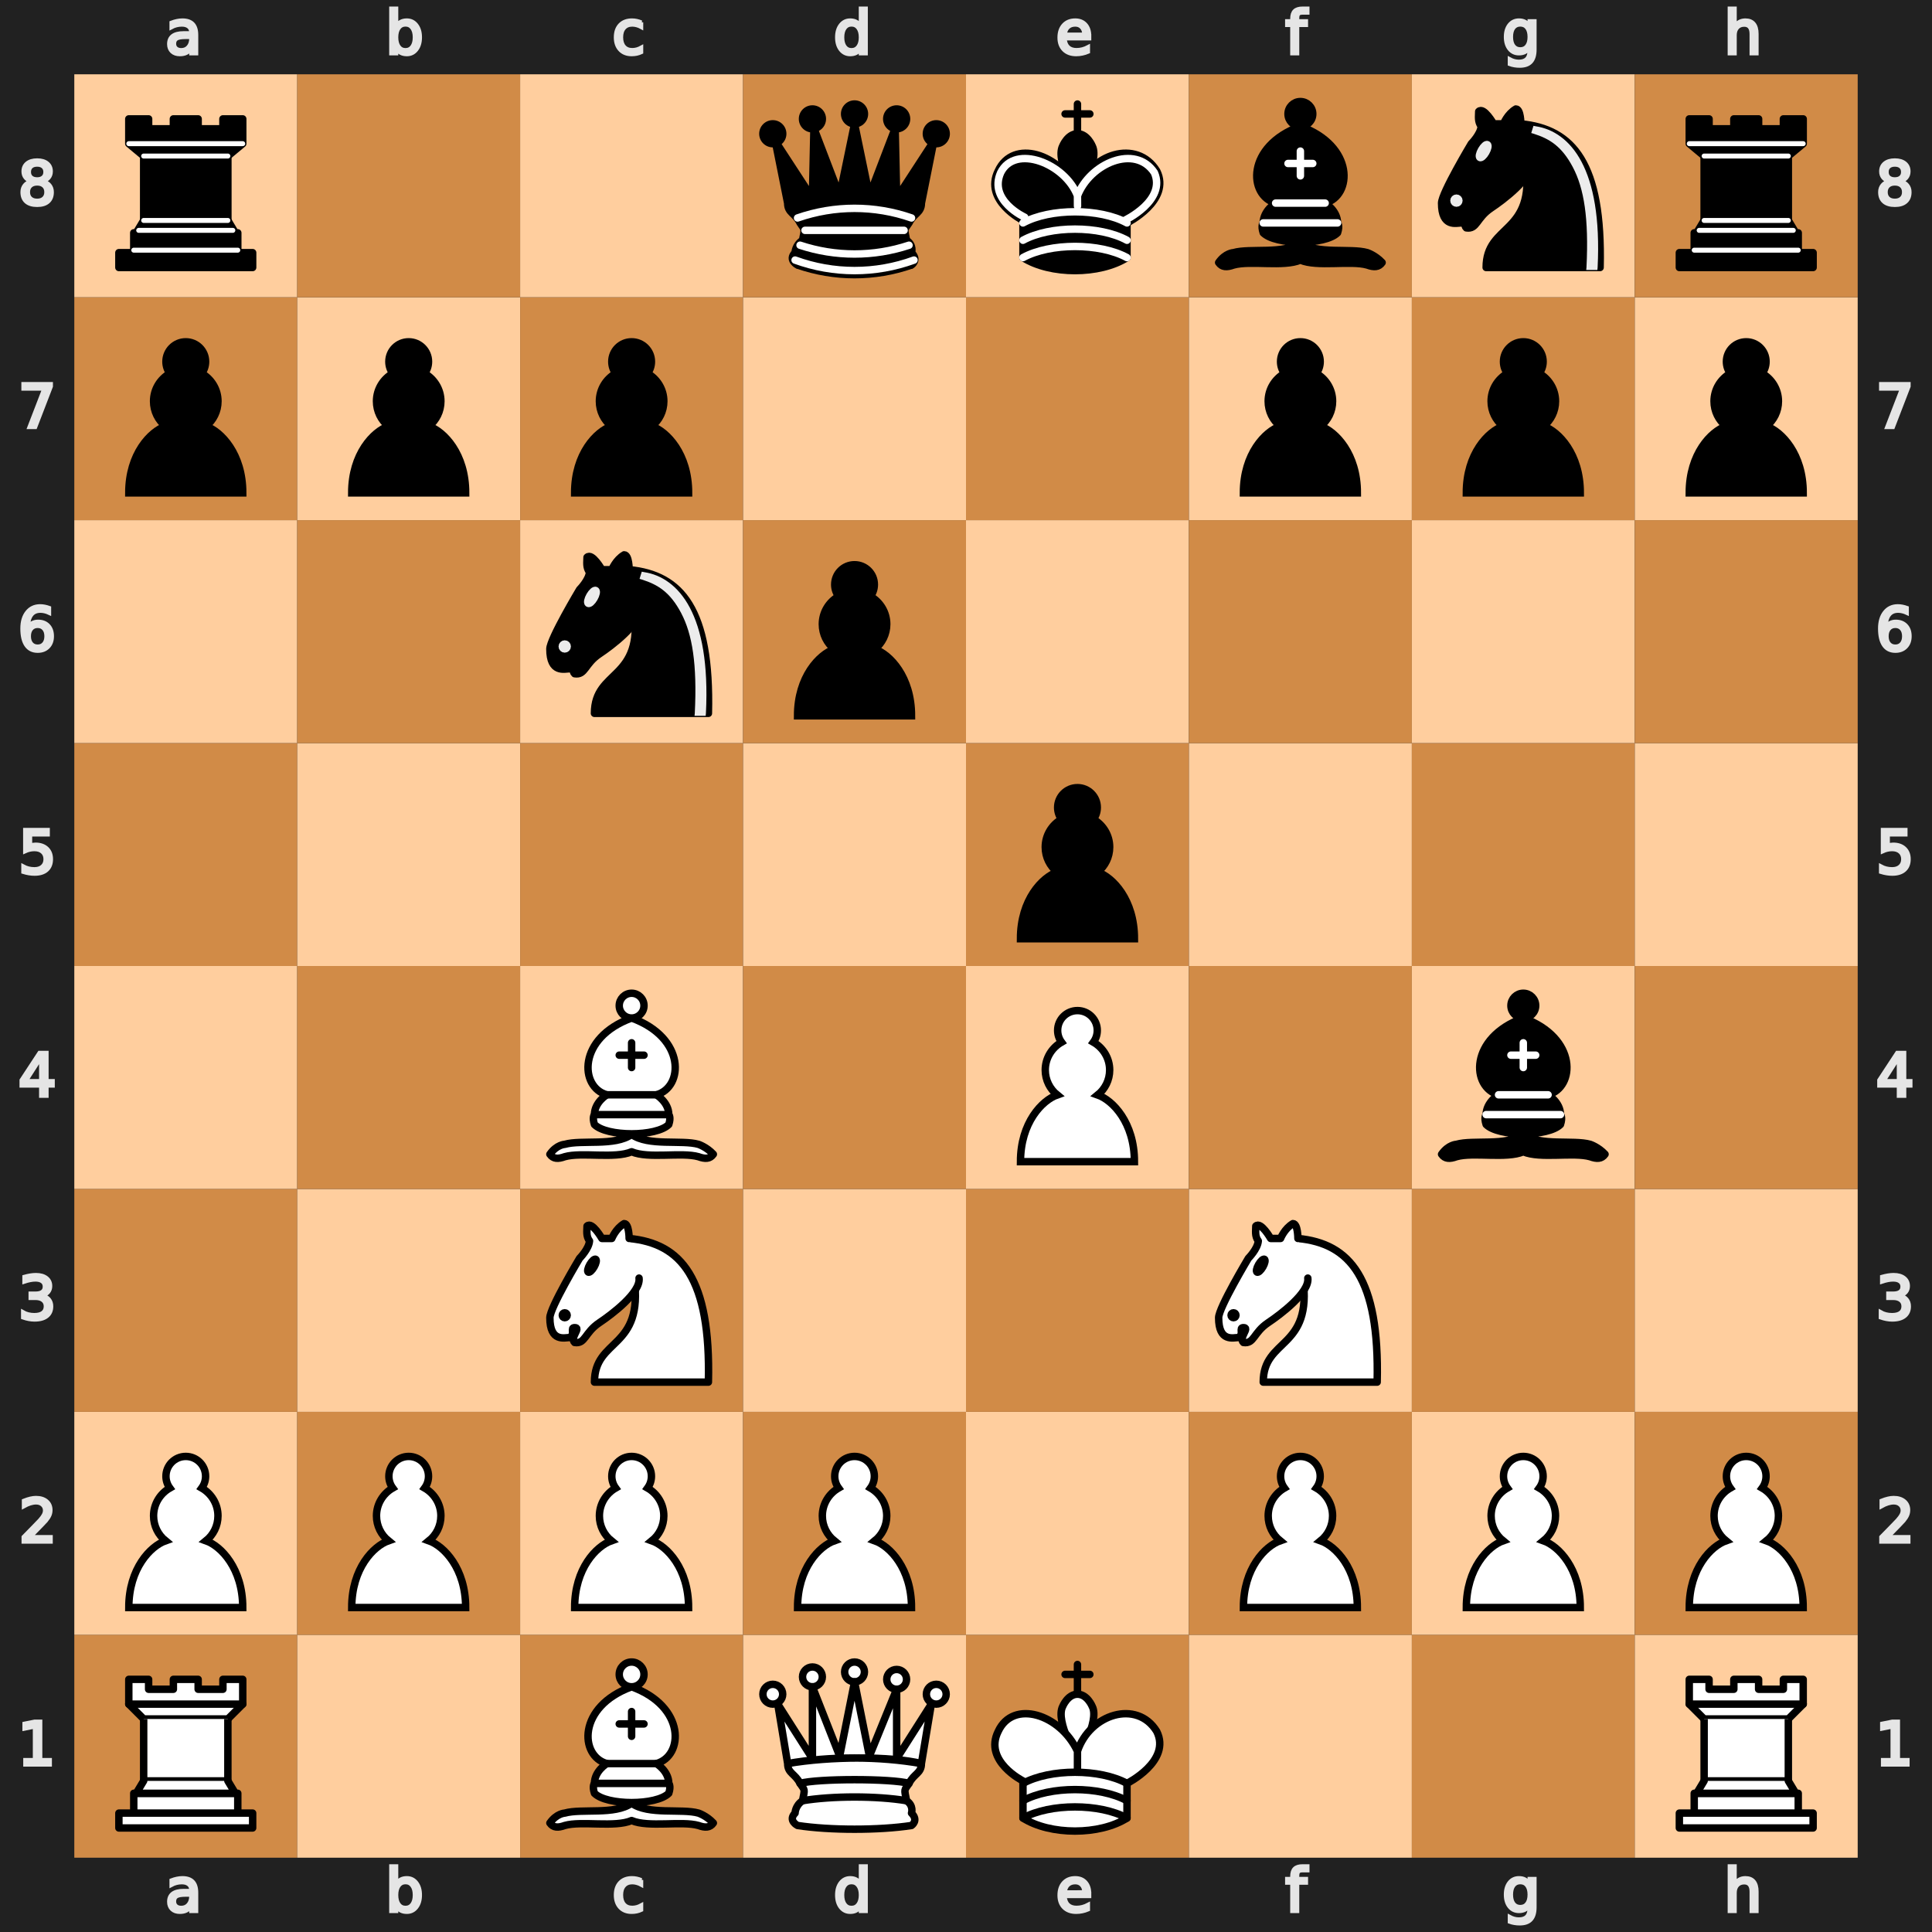
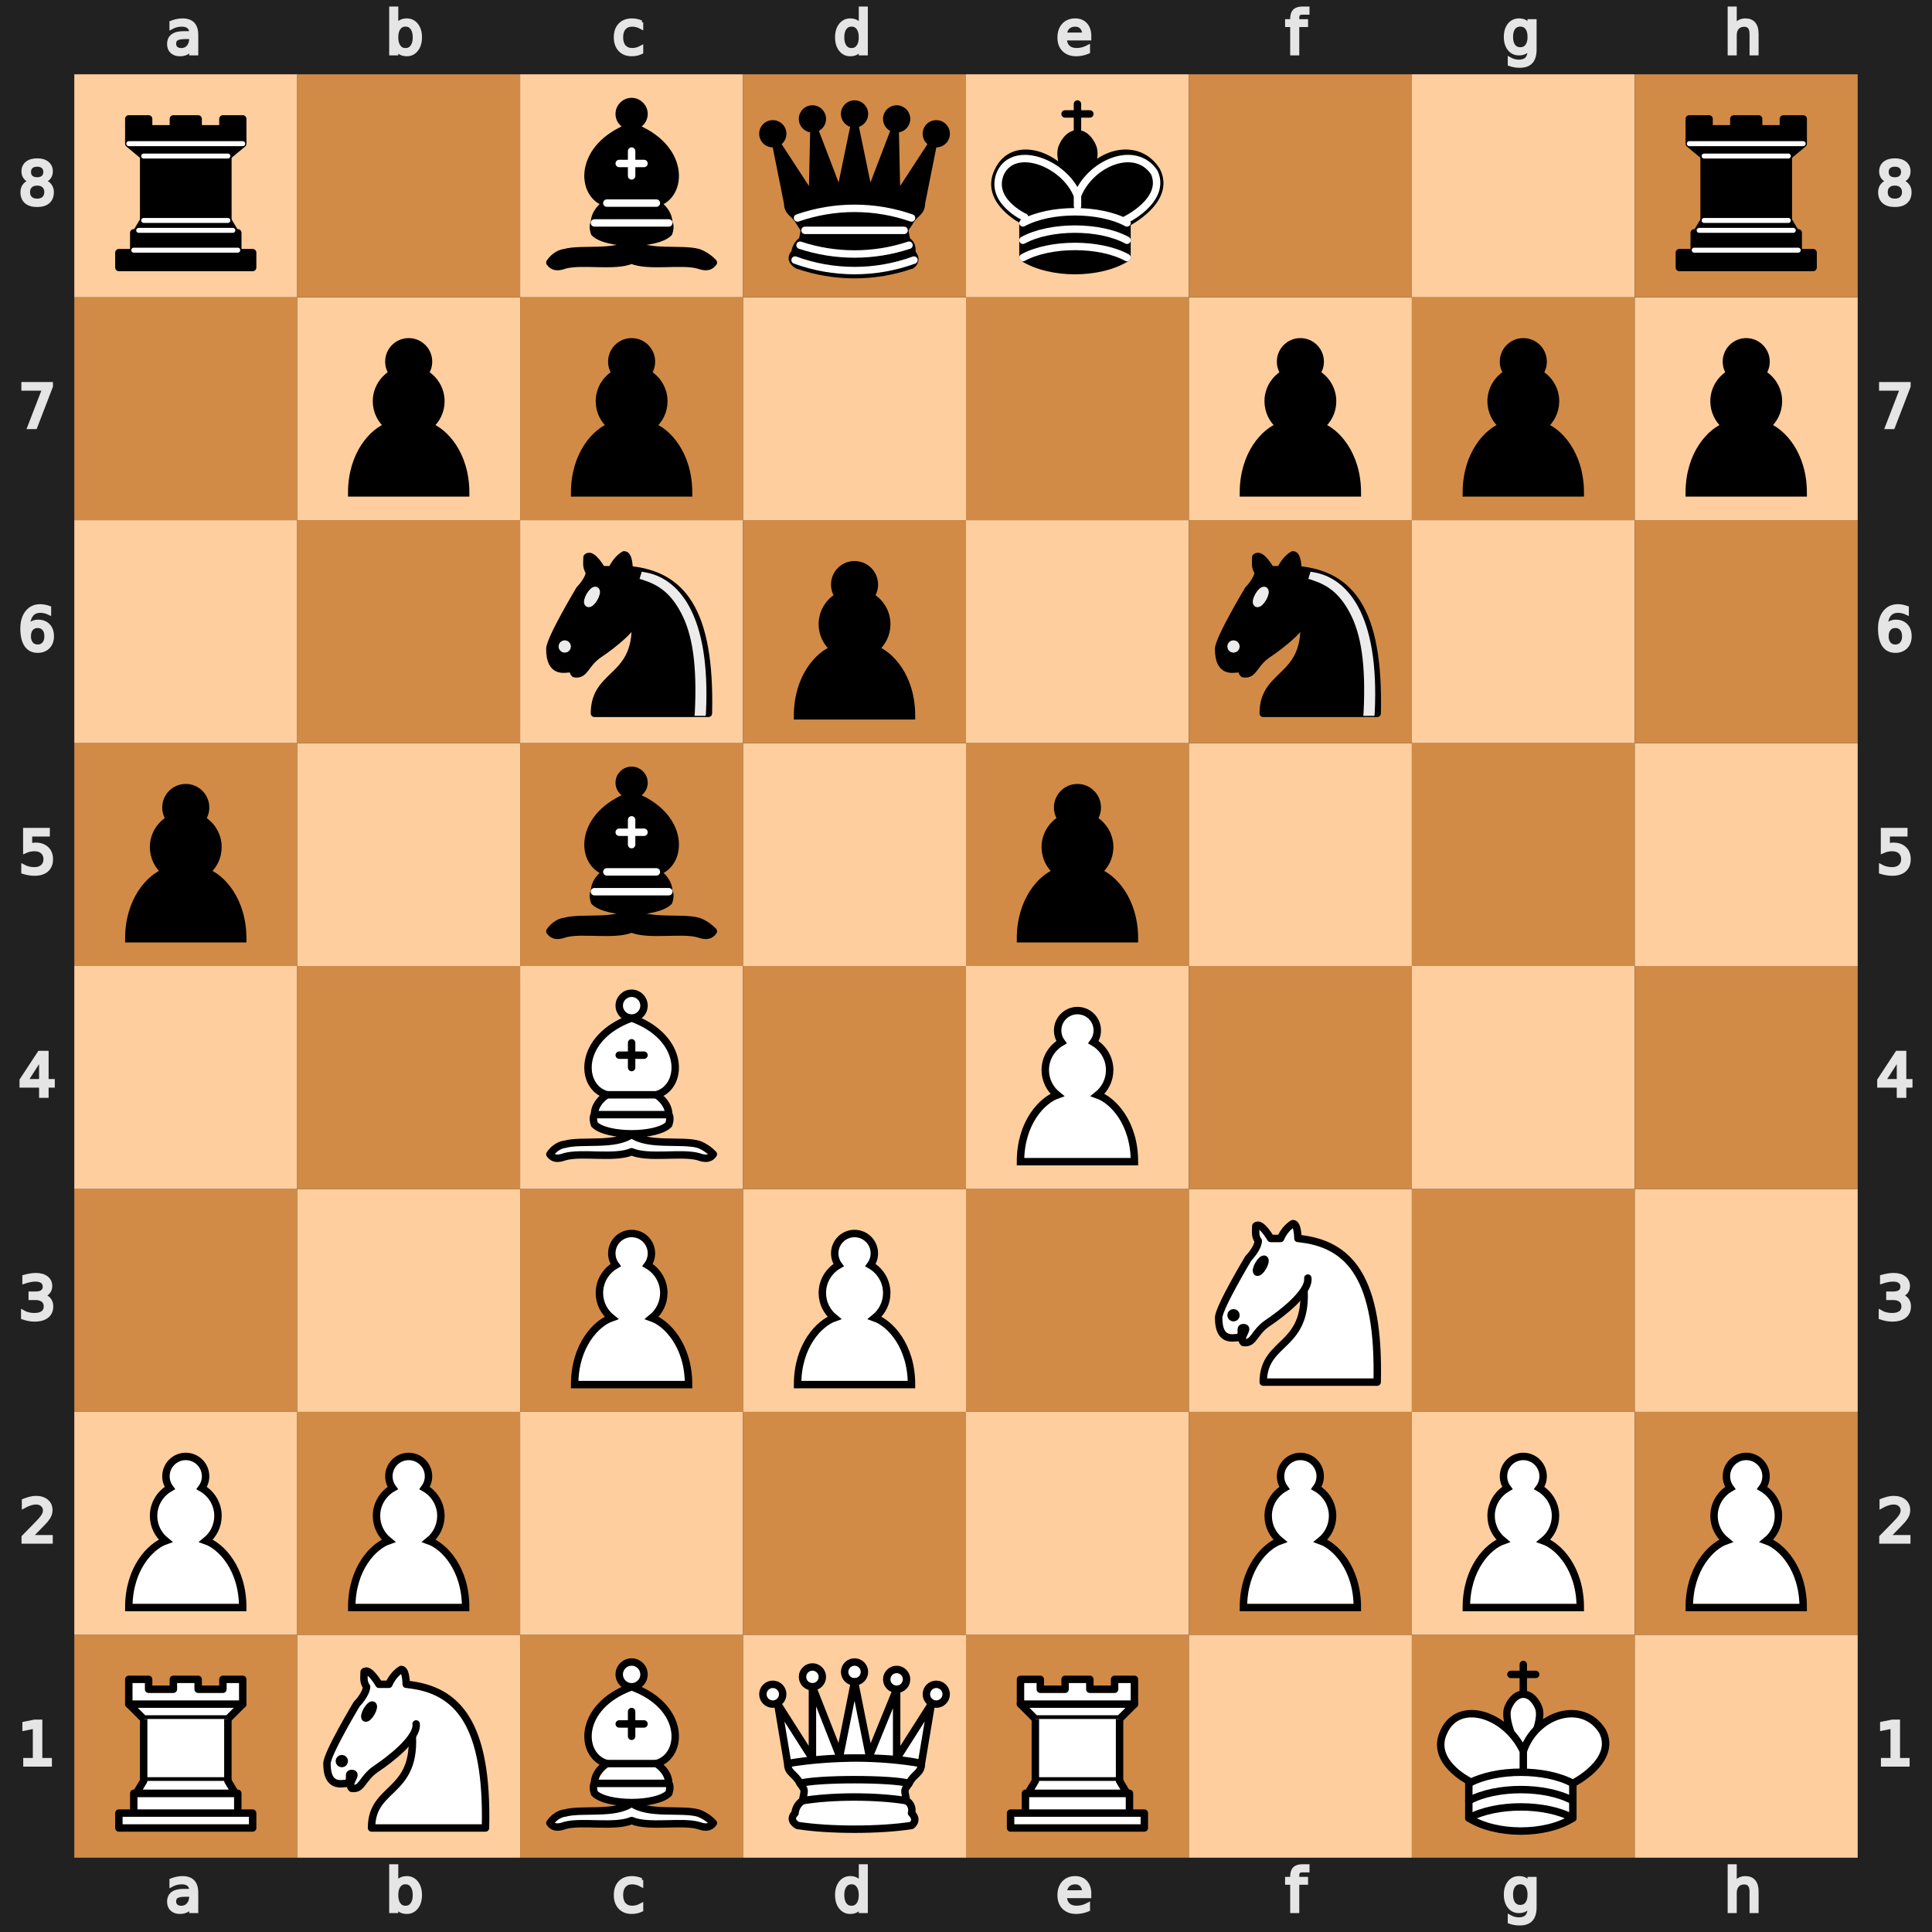
<svg xmlns="http://www.w3.org/2000/svg" xmlns:xlink="http://www.w3.org/1999/xlink" version="1.2" baseProfile="tiny" viewBox="0 0 390 390">
  <defs>
    <g id="white-pawn" class="white pawn">
      <path d="M22.5 9c-2.21 0-4 1.79-4 4 0 .89.29 1.71.78 2.38C17.33 16.5 16 18.59 16 21c0 2.03.94 3.84 2.41 5.03-3 1.06-7.41 5.55-7.41 13.47h23c0-7.92-4.41-12.41-7.41-13.47 1.47-1.19 2.41-3 2.41-5.03 0-2.41-1.33-4.5-3.28-5.62.49-.67.78-1.49.78-2.38 0-2.21-1.79-4-4-4z" fill="#fff" stroke="#000" stroke-width="1.5" stroke-linecap="round" />
    </g>
    <g id="white-knight" class="white knight" fill="none" fill-rule="evenodd" stroke="#000" stroke-width="1.5" stroke-linecap="round" stroke-linejoin="round">
      <path d="M 22,10 C 32.5,11 38.5,18 38,39 L 15,39 C 15,30 25,32.5 23,18" style="fill:#ffffff; stroke:#000000;" />
      <path d="M 24,18 C 24.38,20.91 18.45,25.37 16,27 C 13,29 13.18,31.34 11,31 C 9.958,30.06 12.41,27.96 11,28 C 10,28 11.19,29.23 10,30 C 9,30 5.997,31 6,26 C 6,24 12,14 12,14 C 12,14 13.89,12.1 14,10.5 C 13.27,9.506 13.5,8.5 13.5,7.5 C 14.5,6.5 16.5,10 16.5,10 L 18.5,10 C 18.5,10 19.28,8.008 21,7 C 22,7 22,10 22,10" style="fill:#ffffff; stroke:#000000;" />
      <path d="M 9.5 25.5 A 0.5 0.5 0 1 1 8.5,25.5 A 0.5 0.5 0 1 1 9.5 25.5 z" style="fill:#000000; stroke:#000000;" />
      <path d="M 15 15.5 A 0.5 1.5 0 1 1 14,15.5 A 0.5 1.5 0 1 1 15 15.5 z" transform="matrix(0.866,0.5,-0.5,0.866,9.693,-5.173)" style="fill:#000000; stroke:#000000;" />
    </g>
    <g id="white-bishop" class="white bishop" fill="none" fill-rule="evenodd" stroke="#000" stroke-width="1.5" stroke-linecap="round" stroke-linejoin="round">
      <g fill="#fff" stroke-linecap="butt">
        <path d="M9 36c3.39-.97 10.11.43 13.5-2 3.39 2.43 10.11 1.03 13.5 2 0 0 1.65.54 3 2-.68.97-1.65.99-3 .5-3.39-.97-10.11.46-13.5-1-3.39 1.46-10.11.03-13.5 1-1.354.49-2.323.47-3-.5 1.354-1.94 3-2 3-2zM15 32c2.5 2.5 12.5 2.5 15 0 .5-1.5 0-2 0-2 0-2.5-2.5-4-2.5-4 5.5-1.5 6-11.5-5-15.5-11 4-10.5 14-5 15.5 0 0-2.5 1.5-2.5 4 0 0-.5.5 0 2zM25 8a2.5 2.5 0 1 1-5 0 2.5 2.5 0 1 1 5 0z" />
      </g>
      <path d="M17.5 26h10M15 30h15m-7.5-14.5v5M20 18h5" stroke-linejoin="miter" />
    </g>
    <g id="white-rook" class="white rook" fill="#fff" fill-rule="evenodd" stroke="#000" stroke-width="1.5" stroke-linecap="round" stroke-linejoin="round">
      <path d="M9 39h27v-3H9v3zM12 36v-4h21v4H12zM11 14V9h4v2h5V9h5v2h5V9h4v5" stroke-linecap="butt" />
      <path d="M34 14l-3 3H14l-3-3" />
      <path d="M31 17v12.5H14V17" stroke-linecap="butt" stroke-linejoin="miter" />
      <path d="M31 29.5l1.5 2.5h-20l1.5-2.5" />
      <path d="M11 14h23" fill="none" stroke-linejoin="miter" />
    </g>
    <g id="white-queen" class="white queen" fill="#fff" fill-rule="evenodd" stroke="#000" stroke-width="1.5" stroke-linecap="round" stroke-linejoin="round">
      <path d="M8 12a2 2 0 1 1-4 0 2 2 0 1 1 4 0zM24.5 7.5a2 2 0 1 1-4 0 2 2 0 1 1 4 0zM41 12a2 2 0 1 1-4 0 2 2 0 1 1 4 0zM16 8.5a2 2 0 1 1-4 0 2 2 0 1 1 4 0zM33 9a2 2 0 1 1-4 0 2 2 0 1 1 4 0z" />
      <path d="M9 26c8.5-1.5 21-1.5 27 0l2-12-7 11V11l-5.5 13.5-3-15-3 15-5.5-14V25L7 14l2 12zM9 26c0 2 1.5 2 2.5 4 1 1.5 1 1 .5 3.5-1.5 1-1.5 2.5-1.5 2.5-1.5 1.5.5 2.5.5 2.5 6.5 1 16.5 1 23 0 0 0 1.5-1 0-2.5 0 0 .5-1.5-1-2.5-.5-2.5-.5-2 .5-3.5 1-2 2.5-2 2.5-4-8.5-1.5-18.5-1.5-27 0z" stroke-linecap="butt" />
      <path d="M11.5 30c3.5-1 18.5-1 22 0M12 33.5c6-1 15-1 21 0" fill="none" />
    </g>
    <g id="white-king" class="white king" fill="none" fill-rule="evenodd" stroke="#000" stroke-width="1.5" stroke-linecap="round" stroke-linejoin="round">
      <path d="M22.5 11.63V6M20 8h5" stroke-linejoin="miter" />
      <path d="M22.5 25s4.5-7.5 3-10.5c0 0-1-2.5-3-2.5s-3 2.5-3 2.5c-1.5 3 3 10.5 3 10.5" fill="#fff" stroke-linecap="butt" stroke-linejoin="miter" />
      <path d="M11.5 37c5.5 3.5 15.5 3.5 21 0v-7s9-4.5 6-10.5c-4-6.5-13.5-3.5-16 4V27v-3.5c-3.5-7.5-13-10.5-16-4-3 6 5 10 5 10V37z" fill="#fff" />
      <path d="M11.5 30c5.5-3 15.5-3 21 0m-21 3.5c5.5-3 15.5-3 21 0m-21 3.5c5.5-3 15.5-3 21 0" />
    </g>
    <g id="black-pawn" class="black pawn">
      <path d="M22.5 9c-2.21 0-4 1.79-4 4 0 .89.29 1.71.78 2.38C17.33 16.5 16 18.59 16 21c0 2.03.94 3.84 2.41 5.03-3 1.06-7.41 5.55-7.41 13.47h23c0-7.92-4.41-12.41-7.41-13.47 1.47-1.19 2.41-3 2.41-5.03 0-2.41-1.33-4.5-3.28-5.62.49-.67.78-1.49.78-2.38 0-2.21-1.79-4-4-4z" stroke="#000" stroke-width="1.5" stroke-linecap="round" />
    </g>
    <g id="black-knight" class="black knight" fill="none" fill-rule="evenodd" stroke="#000" stroke-width="1.5" stroke-linecap="round" stroke-linejoin="round">
      <path d="M 22,10 C 32.5,11 38.5,18 38,39 L 15,39 C 15,30 25,32.5 23,18" style="fill:#000000; stroke:#000000;" />
      <path d="M 24,18 C 24.38,20.91 18.45,25.37 16,27 C 13,29 13.18,31.34 11,31 C 9.958,30.06 12.41,27.96 11,28 C 10,28 11.19,29.23 10,30 C 9,30 5.997,31 6,26 C 6,24 12,14 12,14 C 12,14 13.89,12.1 14,10.5 C 13.27,9.506 13.5,8.5 13.5,7.5 C 14.5,6.5 16.5,10 16.5,10 L 18.5,10 C 18.5,10 19.28,8.008 21,7 C 22,7 22,10 22,10" style="fill:#000000; stroke:#000000;" />
      <path d="M 9.5 25.5 A 0.5 0.5 0 1 1 8.5,25.5 A 0.5 0.5 0 1 1 9.5 25.5 z" style="fill:#ececec; stroke:#ececec;" />
      <path d="M 15 15.5 A 0.5 1.5 0 1 1 14,15.5 A 0.5 1.5 0 1 1 15 15.5 z" transform="matrix(0.866,0.5,-0.5,0.866,9.693,-5.173)" style="fill:#ececec; stroke:#ececec;" />
      <path d="M 24.55,10.4 L 24.1,11.85 L 24.6,12 C 27.75,13 30.25,14.49 32.5,18.75 C 34.75,23.01 35.75,29.06 35.25,39 L 35.2,39.5 L 37.45,39.5 L 37.5,39 C 38,28.94 36.62,22.15 34.25,17.66 C 31.88,13.17 28.46,11.02 25.06,10.5 L 24.55,10.4 z " style="fill:#ececec; stroke:none;" />
    </g>
    <g id="black-bishop" class="black bishop" fill="none" fill-rule="evenodd" stroke="#000" stroke-width="1.5" stroke-linecap="round" stroke-linejoin="round">
      <path d="M9 36c3.39-.97 10.11.43 13.5-2 3.39 2.43 10.11 1.03 13.5 2 0 0 1.65.54 3 2-.68.97-1.65.99-3 .5-3.39-.97-10.11.46-13.5-1-3.39 1.46-10.11.03-13.5 1-1.354.49-2.323.47-3-.5 1.354-1.94 3-2 3-2zm6-4c2.5 2.5 12.5 2.5 15 0 .5-1.5 0-2 0-2 0-2.5-2.5-4-2.5-4 5.5-1.5 6-11.5-5-15.5-11 4-10.5 14-5 15.5 0 0-2.5 1.5-2.5 4 0 0-.5.5 0 2zM25 8a2.5 2.5 0 1 1-5 0 2.5 2.5 0 1 1 5 0z" fill="#000" stroke-linecap="butt" />
      <path d="M17.5 26h10M15 30h15m-7.5-14.5v5M20 18h5" stroke="#fff" stroke-linejoin="miter" />
    </g>
    <g id="black-rook" class="black rook" fill="#000" fill-rule="evenodd" stroke="#000" stroke-width="1.5" stroke-linecap="round" stroke-linejoin="round">
      <path d="M9 39h27v-3H9v3zM12.5 32l1.5-2.5h17l1.5 2.5h-20zM12 36v-4h21v4H12z" stroke-linecap="butt" />
      <path d="M14 29.5v-13h17v13H14z" stroke-linecap="butt" stroke-linejoin="miter" />
      <path d="M14 16.5L11 14h23l-3 2.5H14zM11 14V9h4v2h5V9h5v2h5V9h4v5H11z" stroke-linecap="butt" />
      <path d="M12 35.5h21M13 31.5h19M14 29.5h17M14 16.5h17M11 14h23" fill="none" stroke="#fff" stroke-width="1" stroke-linejoin="miter" />
    </g>
    <g id="black-queen" class="black queen" fill="#000" fill-rule="evenodd" stroke="#000" stroke-width="1.5" stroke-linecap="round" stroke-linejoin="round">
      <g fill="#000" stroke="none">
        <circle cx="6" cy="12" r="2.75" />
        <circle cx="14" cy="9" r="2.75" />
        <circle cx="22.5" cy="8" r="2.75" />
        <circle cx="31" cy="9" r="2.75" />
        <circle cx="39" cy="12" r="2.75" />
      </g>
      <path d="M9 26c8.5-1.5 21-1.5 27 0l2.5-12.5L31 25l-.3-14.1-5.2 13.6-3-14.5-3 14.5-5.2-13.6L14 25 6.5 13.5 9 26zM9 26c0 2 1.5 2 2.5 4 1 1.5 1 1 .5 3.5-1.5 1-1.5 2.5-1.5 2.5-1.5 1.5.5 2.5.5 2.5 6.5 1 16.5 1 23 0 0 0 1.5-1 0-2.5 0 0 .5-1.5-1-2.5-.5-2.5-.5-2 .5-3.5 1-2 2.5-2 2.5-4-8.5-1.5-18.5-1.5-27 0z" stroke-linecap="butt" />
      <path d="M11 38.5a35 35 1 0 0 23 0" fill="none" stroke-linecap="butt" />
      <path d="M11 29a35 35 1 0 1 23 0M12.5 31.5h20M11.5 34.5a35 35 1 0 0 22 0M10.5 37.5a35 35 1 0 0 24 0" fill="none" stroke="#fff" />
    </g>
    <g id="black-king" class="black king" fill="none" fill-rule="evenodd" stroke="#000" stroke-width="1.5" stroke-linecap="round" stroke-linejoin="round">
      <path d="M22.5 11.63V6" stroke-linejoin="miter" />
      <path d="M22.5 25s4.5-7.5 3-10.5c0 0-1-2.5-3-2.5s-3 2.5-3 2.5c-1.5 3 3 10.5 3 10.5" fill="#000" stroke-linecap="butt" stroke-linejoin="miter" />
      <path d="M11.5 37c5.5 3.5 15.5 3.5 21 0v-7s9-4.5 6-10.5c-4-6.5-13.5-3.5-16 4V27v-3.5c-3.5-7.5-13-10.5-16-4-3 6 5 10 5 10V37z" fill="#000" />
      <path d="M20 8h5" stroke-linejoin="miter" />
      <path d="M32 29.5s8.5-4 6.03-9.65C34.15 14 25 18 22.5 24.5l.01 2.1-.01-2.1C20 18 9.906 14 6.997 19.85c-2.497 5.65 4.853 9 4.853 9M11.5 30c5.5-3 15.5-3 21 0m-21 3.5c5.5-3 15.5-3 21 0m-21 3.5c5.5-3 15.5-3 21 0" stroke="#fff" />
    </g>
  </defs>
  <rect x="0" y="0" width="390" height="390" fill="#212121" />
  <g transform="translate(20, 0) scale(0.75, 0.75)" fill="#e5e5e5" stroke="#e5e5e5">
    <path d="M23.328 10.016q-1.742 0-2.414.398-.672.398-.672 1.36 0 .765.5 1.218.508.445 1.375.445 1.196 0 1.914-.843.727-.852.727-2.258v-.32zm2.867-.594v4.992h-1.437v-1.328q-.492.797-1.227 1.18-.734.375-1.797.375-1.343 0-2.14-.75-.79-.758-.79-2.024 0-1.476.985-2.226.992-.75 2.953-.75h2.016V8.75q0-.992-.656-1.531-.649-.547-1.829-.547-.75 0-1.46.18-.711.18-1.368.539V6.062q.79-.304 1.532-.453.742-.156 1.445-.156 1.898 0 2.836.984.937.985.937 2.985z" />
  </g>
  <g transform="translate(20, 375) scale(0.75, 0.75)" fill="#e5e5e5" stroke="#e5e5e5">
    <path d="M23.328 10.016q-1.742 0-2.414.398-.672.398-.672 1.36 0 .765.5 1.218.508.445 1.375.445 1.196 0 1.914-.843.727-.852.727-2.258v-.32zm2.867-.594v4.992h-1.437v-1.328q-.492.797-1.227 1.18-.734.375-1.797.375-1.343 0-2.14-.75-.79-.758-.79-2.024 0-1.476.985-2.226.992-.75 2.953-.75h2.016V8.75q0-.992-.656-1.531-.649-.547-1.829-.547-.75 0-1.46.18-.711.18-1.368.539V6.062q.79-.304 1.532-.453.742-.156 1.445-.156 1.898 0 2.836.984.937.985.937 2.985z" />
  </g>
  <g transform="translate(65, 0) scale(0.75, 0.75)" fill="#e5e5e5" stroke="#e5e5e5">
    <path d="M24.922 10.047q0-1.586-.656-2.485-.649-.906-1.79-.906-1.14 0-1.796.906-.649.899-.649 2.485 0 1.586.649 2.492.656.898 1.797.898 1.14 0 1.789-.898.656-.906.656-2.492zm-4.89-3.055q.452-.781 1.14-1.156.695-.383 1.656-.383 1.594 0 2.586 1.266 1 1.265 1 3.328 0 2.062-1 3.328-.992 1.266-2.586 1.266-.96 0-1.656-.375-.688-.383-1.14-1.164v1.312h-1.446V2.258h1.445z" />
  </g>
  <g transform="translate(65, 375) scale(0.75, 0.75)" fill="#e5e5e5" stroke="#e5e5e5">
    <path d="M24.922 10.047q0-1.586-.656-2.485-.649-.906-1.79-.906-1.14 0-1.796.906-.649.899-.649 2.485 0 1.586.649 2.492.656.898 1.797.898 1.14 0 1.789-.898.656-.906.656-2.492zm-4.89-3.055q.452-.781 1.14-1.156.695-.383 1.656-.383 1.594 0 2.586 1.266 1 1.265 1 3.328 0 2.062-1 3.328-.992 1.266-2.586 1.266-.96 0-1.656-.375-.688-.383-1.14-1.164v1.312h-1.446V2.258h1.445z" />
  </g>
  <g transform="translate(110, 0) scale(0.75, 0.75)" fill="#e5e5e5" stroke="#e5e5e5">
    <path d="M25.96 6v1.344q-.608-.336-1.226-.5-.609-.172-1.234-.172-1.398 0-2.172.89-.773.883-.773 2.485 0 1.601.773 2.492.774.883 2.172.883.625 0 1.234-.164.618-.172 1.227-.508v1.328q-.602.281-1.25.422-.64.14-1.367.14-1.977 0-3.14-1.242-1.165-1.242-1.165-3.351 0-2.14 1.172-3.367 1.18-1.227 3.227-1.227.664 0 1.296.14.633.134 1.227.407z" />
  </g>
  <g transform="translate(110, 375) scale(0.75, 0.75)" fill="#e5e5e5" stroke="#e5e5e5">
    <path d="M25.96 6v1.344q-.608-.336-1.226-.5-.609-.172-1.234-.172-1.398 0-2.172.89-.773.883-.773 2.485 0 1.601.773 2.492.774.883 2.172.883.625 0 1.234-.164.618-.172 1.227-.508v1.328q-.602.281-1.25.422-.64.14-1.367.14-1.977 0-3.14-1.242-1.165-1.242-1.165-3.351 0-2.14 1.172-3.367 1.18-1.227 3.227-1.227.664 0 1.296.14.633.134 1.227.407z" />
  </g>
  <g transform="translate(155, 0) scale(0.75, 0.75)" fill="#e5e5e5" stroke="#e5e5e5">
    <path d="M24.973 6.992V2.258h1.437v12.156h-1.437v-1.312q-.453.78-1.149 1.164-.687.375-1.656.375-1.586 0-2.586-1.266-.992-1.266-.992-3.328 0-2.063.992-3.328 1-1.266 2.586-1.266.969 0 1.656.383.696.375 1.149 1.156zm-4.899 3.055q0 1.586.649 2.492.656.898 1.797.898 1.14 0 1.796-.898.657-.906.657-2.492 0-1.586-.657-2.485-.656-.906-1.796-.906-1.141 0-1.797.906-.649.899-.649 2.485z" />
  </g>
  <g transform="translate(155, 375) scale(0.75, 0.75)" fill="#e5e5e5" stroke="#e5e5e5">
    <path d="M24.973 6.992V2.258h1.437v12.156h-1.437v-1.312q-.453.78-1.149 1.164-.687.375-1.656.375-1.586 0-2.586-1.266-.992-1.266-.992-3.328 0-2.063.992-3.328 1-1.266 2.586-1.266.969 0 1.656.383.696.375 1.149 1.156zm-4.899 3.055q0 1.586.649 2.492.656.898 1.797.898 1.14 0 1.796-.898.657-.906.657-2.492 0-1.586-.657-2.485-.656-.906-1.796-.906-1.141 0-1.797.906-.649.899-.649 2.485z" />
  </g>
  <g transform="translate(200, 0) scale(0.75, 0.75)" fill="#e5e5e5" stroke="#e5e5e5">
    <path d="M26.555 9.68v.703h-6.61q.094 1.484.89 2.265.806.774 2.235.774.828 0 1.602-.203.781-.203 1.547-.61v1.36q-.774.328-1.586.5-.813.172-1.649.172-2.093 0-3.32-1.22-1.219-1.218-1.219-3.296 0-2.148 1.157-3.406 1.164-1.266 3.132-1.266 1.766 0 2.79 1.14 1.03 1.134 1.03 3.087zm-1.438-.422q-.015-1.18-.664-1.883-.64-.703-1.703-.703-1.203 0-1.93.68-.718.68-.828 1.914z" />
  </g>
  <g transform="translate(200, 375) scale(0.75, 0.75)" fill="#e5e5e5" stroke="#e5e5e5">
    <path d="M26.555 9.68v.703h-6.61q.094 1.484.89 2.265.806.774 2.235.774.828 0 1.602-.203.781-.203 1.547-.61v1.36q-.774.328-1.586.5-.813.172-1.649.172-2.093 0-3.32-1.22-1.219-1.218-1.219-3.296 0-2.148 1.157-3.406 1.164-1.266 3.132-1.266 1.766 0 2.79 1.14 1.03 1.134 1.03 3.087zm-1.438-.422q-.015-1.18-.664-1.883-.64-.703-1.703-.703-1.203 0-1.93.68-.718.68-.828 1.914z" />
  </g>
  <g transform="translate(245, 0) scale(0.75, 0.75)" fill="#e5e5e5" stroke="#e5e5e5">
    <path d="M25.285 2.258v1.195H23.91q-.773 0-1.078.313-.297.312-.297 1.125v.773h2.367v1.117h-2.367v7.633H21.09V6.781h-1.375V5.664h1.375v-.61q0-1.46.68-2.124.68-.672 2.156-.672z" />
  </g>
  <g transform="translate(245, 375) scale(0.75, 0.75)" fill="#e5e5e5" stroke="#e5e5e5">
    <path d="M25.285 2.258v1.195H23.91q-.773 0-1.078.313-.297.312-.297 1.125v.773h2.367v1.117h-2.367v7.633H21.09V6.781h-1.375V5.664h1.375v-.61q0-1.46.68-2.124.68-.672 2.156-.672z" />
  </g>
  <g transform="translate(290, 0) scale(0.75, 0.75)" fill="#e5e5e5" stroke="#e5e5e5">
    <path d="M24.973 9.937q0-1.562-.649-2.421-.64-.86-1.804-.86-1.157 0-1.805.86-.64.859-.64 2.421 0 1.555.64 2.415.648.859 1.805.859 1.164 0 1.804-.86.649-.859.649-2.414zm1.437 3.391q0 2.234-.992 3.32-.992 1.094-3.04 1.094-.757 0-1.429-.117-.672-.11-1.304-.344v-1.398q.632.344 1.25.508.617.164 1.257.164 1.414 0 2.118-.743.703-.734.703-2.226v-.711q-.446.773-1.141 1.156-.695.383-1.664.383-1.61 0-2.594-1.227-.984-1.226-.984-3.25 0-2.03.984-3.257.985-1.227 2.594-1.227.969 0 1.664.383t1.14 1.156V5.664h1.438z" />
  </g>
  <g transform="translate(290, 375) scale(0.75, 0.75)" fill="#e5e5e5" stroke="#e5e5e5">
    <path d="M24.973 9.937q0-1.562-.649-2.421-.64-.86-1.804-.86-1.157 0-1.805.86-.64.859-.64 2.421 0 1.555.64 2.415.648.859 1.805.859 1.164 0 1.804-.86.649-.859.649-2.414zm1.437 3.391q0 2.234-.992 3.32-.992 1.094-3.04 1.094-.757 0-1.429-.117-.672-.11-1.304-.344v-1.398q.632.344 1.25.508.617.164 1.257.164 1.414 0 2.118-.743.703-.734.703-2.226v-.711q-.446.773-1.141 1.156-.695.383-1.664.383-1.61 0-2.594-1.227-.984-1.226-.984-3.25 0-2.03.984-3.257.985-1.227 2.594-1.227.969 0 1.664.383t1.14 1.156V5.664h1.438z" />
  </g>
  <g transform="translate(335, 0) scale(0.75, 0.75)" fill="#e5e5e5" stroke="#e5e5e5">
    <path d="M26.164 9.133v5.281h-1.437V9.18q0-1.243-.485-1.86-.484-.617-1.453-.617-1.164 0-1.836.742-.672.742-.672 2.024v4.945h-1.445V2.258h1.445v4.765q.516-.789 1.211-1.18.703-.39 1.617-.39 1.508 0 2.282.938.773.93.773 2.742z" />
  </g>
  <g transform="translate(335, 375) scale(0.75, 0.75)" fill="#e5e5e5" stroke="#e5e5e5">
    <path d="M26.164 9.133v5.281h-1.437V9.18q0-1.243-.485-1.86-.484-.617-1.453-.617-1.164 0-1.836.742-.672.742-.672 2.024v4.945h-1.445V2.258h1.445v4.765q.516-.789 1.211-1.18.703-.39 1.617-.39 1.508 0 2.282.938.773.93.773 2.742z" />
  </g>
  <g transform="translate(0, 335) scale(0.75, 0.75)" fill="#e5e5e5" stroke="#e5e5e5">
    <path d="M6.754 26.996h2.578v-8.898l-2.805.562v-1.437l2.79-.563h1.578v10.336h2.578v1.328h-6.72z" />
  </g>
  <g transform="translate(375, 335) scale(0.75, 0.75)" fill="#e5e5e5" stroke="#e5e5e5">
    <path d="M6.754 26.996h2.578v-8.898l-2.805.562v-1.437l2.79-.563h1.578v10.336h2.578v1.328h-6.72z" />
  </g>
  <g transform="translate(0, 290) scale(0.75, 0.75)" fill="#e5e5e5" stroke="#e5e5e5">
    <path d="M8.195 26.996h5.508v1.328H6.297v-1.328q.898-.93 2.445-2.492 1.555-1.57 1.953-2.024.758-.851 1.055-1.437.305-.594.305-1.164 0-.93-.657-1.516-.648-.586-1.695-.586-.742 0-1.57.258-.82.258-1.758.781v-1.593q.953-.383 1.781-.578.828-.196 1.516-.196 1.812 0 2.89.906 1.079.907 1.079 2.422 0 .72-.274 1.368-.265.64-.976 1.515-.196.227-1.243 1.313-1.046 1.078-2.953 3.023z" />
  </g>
  <g transform="translate(375, 290) scale(0.75, 0.75)" fill="#e5e5e5" stroke="#e5e5e5">
    <path d="M8.195 26.996h5.508v1.328H6.297v-1.328q.898-.93 2.445-2.492 1.555-1.57 1.953-2.024.758-.851 1.055-1.437.305-.594.305-1.164 0-.93-.657-1.516-.648-.586-1.695-.586-.742 0-1.57.258-.82.258-1.758.781v-1.593q.953-.383 1.781-.578.828-.196 1.516-.196 1.812 0 2.89.906 1.079.907 1.079 2.422 0 .72-.274 1.368-.265.64-.976 1.515-.196.227-1.243 1.313-1.046 1.078-2.953 3.023z" />
  </g>
  <g transform="translate(0, 245) scale(0.75, 0.75)" fill="#e5e5e5" stroke="#e5e5e5">
    <path d="M11.434 22.035q1.132.242 1.765 1.008.64.766.64 1.89 0 1.727-1.187 2.672-1.187.946-3.375.946-.734 0-1.515-.149-.774-.14-1.602-.43V26.45q.656.383 1.438.578.78.196 1.632.196 1.485 0 2.258-.586.782-.586.782-1.703 0-1.032-.727-1.61-.719-.586-2.008-.586h-1.36v-1.297h1.423q1.164 0 1.78-.46.618-.47.618-1.344 0-.899-.64-1.375-.633-.485-1.82-.485-.65 0-1.391.141-.743.14-1.633.437V16.95q.898-.25 1.68-.375.788-.125 1.484-.125 1.797 0 2.844.82 1.046.813 1.046 2.204 0 .968-.554 1.64-.555.664-1.578.922z" />
  </g>
  <g transform="translate(375, 245) scale(0.75, 0.75)" fill="#e5e5e5" stroke="#e5e5e5">
    <path d="M11.434 22.035q1.132.242 1.765 1.008.64.766.64 1.89 0 1.727-1.187 2.672-1.187.946-3.375.946-.734 0-1.515-.149-.774-.14-1.602-.43V26.45q.656.383 1.438.578.78.196 1.632.196 1.485 0 2.258-.586.782-.586.782-1.703 0-1.032-.727-1.61-.719-.586-2.008-.586h-1.36v-1.297h1.423q1.164 0 1.78-.46.618-.47.618-1.344 0-.899-.64-1.375-.633-.485-1.82-.485-.65 0-1.391.141-.743.14-1.633.437V16.95q.898-.25 1.68-.375.788-.125 1.484-.125 1.797 0 2.844.82 1.046.813 1.046 2.204 0 .968-.554 1.64-.555.664-1.578.922z" />
  </g>
  <g transform="translate(0, 200) scale(0.75, 0.75)" fill="#e5e5e5" stroke="#e5e5e5">
    <path d="M11.016 18.035L7.03 24.262h3.985zm-.414-1.375h1.984v7.602h1.664v1.312h-1.664v2.75h-1.57v-2.75H5.75v-1.523z" />
  </g>
  <g transform="translate(375, 200) scale(0.75, 0.75)" fill="#e5e5e5" stroke="#e5e5e5">
    <path d="M11.016 18.035L7.03 24.262h3.985zm-.414-1.375h1.984v7.602h1.664v1.312h-1.664v2.75h-1.57v-2.75H5.75v-1.523z" />
  </g>
  <g transform="translate(0, 155) scale(0.75, 0.75)" fill="#e5e5e5" stroke="#e5e5e5">
    <path d="M6.719 16.66h6.195v1.328h-4.75v2.86q.344-.118.688-.172.343-.063.687-.063 1.953 0 3.094 1.07 1.14 1.07 1.14 2.899 0 1.883-1.171 2.93-1.172 1.039-3.305 1.039-.735 0-1.5-.125-.758-.125-1.57-.375v-1.586q.703.383 1.453.57.75.188 1.586.188 1.351 0 2.14-.711.79-.711.79-1.93 0-1.219-.79-1.93-.789-.71-2.14-.71-.633 0-1.266.14-.625.14-1.281.438z" />
  </g>
  <g transform="translate(375, 155) scale(0.75, 0.75)" fill="#e5e5e5" stroke="#e5e5e5">
    <path d="M6.719 16.66h6.195v1.328h-4.75v2.86q.344-.118.688-.172.343-.063.687-.063 1.953 0 3.094 1.07 1.14 1.07 1.14 2.899 0 1.883-1.171 2.93-1.172 1.039-3.305 1.039-.735 0-1.5-.125-.758-.125-1.57-.375v-1.586q.703.383 1.453.57.75.188 1.586.188 1.351 0 2.14-.711.79-.711.79-1.93 0-1.219-.79-1.93-.789-.71-2.14-.71-.633 0-1.266.14-.625.14-1.281.438z" />
  </g>
  <g transform="translate(0, 110) scale(0.75, 0.75)" fill="#e5e5e5" stroke="#e5e5e5">
    <path d="M10.137 21.863q-1.063 0-1.688.727-.617.726-.617 1.992 0 1.258.617 1.992.625.727 1.688.727 1.062 0 1.68-.727.624-.734.624-1.992 0-1.266-.625-1.992-.617-.727-1.68-.727zm3.133-4.945v1.437q-.594-.28-1.204-.43-.601-.148-1.195-.148-1.562 0-2.39 1.055-.82 1.055-.938 3.188.46-.68 1.156-1.04.696-.367 1.531-.367 1.758 0 2.774 1.07 1.023 1.063 1.023 2.899 0 1.797-1.062 2.883-1.063 1.086-2.828 1.086-2.024 0-3.094-1.547-1.07-1.555-1.07-4.5 0-2.766 1.312-4.406 1.313-1.649 3.524-1.649.593 0 1.195.117.61.118 1.266.352z" />
  </g>
  <g transform="translate(375, 110) scale(0.75, 0.75)" fill="#e5e5e5" stroke="#e5e5e5">
    <path d="M10.137 21.863q-1.063 0-1.688.727-.617.726-.617 1.992 0 1.258.617 1.992.625.727 1.688.727 1.062 0 1.68-.727.624-.734.624-1.992 0-1.266-.625-1.992-.617-.727-1.68-.727zm3.133-4.945v1.437q-.594-.28-1.204-.43-.601-.148-1.195-.148-1.562 0-2.39 1.055-.82 1.055-.938 3.188.46-.68 1.156-1.04.696-.367 1.531-.367 1.758 0 2.774 1.07 1.023 1.063 1.023 2.899 0 1.797-1.062 2.883-1.063 1.086-2.828 1.086-2.024 0-3.094-1.547-1.07-1.555-1.07-4.5 0-2.766 1.312-4.406 1.313-1.649 3.524-1.649.593 0 1.195.117.61.118 1.266.352z" />
  </g>
  <g transform="translate(0, 65) scale(0.75, 0.75)" fill="#e5e5e5" stroke="#e5e5e5">
    <path d="M6.25 16.66h7.5v.672L9.516 28.324H7.867l3.985-10.336H6.25z" />
  </g>
  <g transform="translate(375, 65) scale(0.75, 0.75)" fill="#e5e5e5" stroke="#e5e5e5">
    <path d="M6.25 16.66h7.5v.672L9.516 28.324H7.867l3.985-10.336H6.25z" />
  </g>
  <g transform="translate(0, 20) scale(0.75, 0.75)" fill="#e5e5e5" stroke="#e5e5e5">
    <path d="M10 22.785q-1.125 0-1.773.602-.641.601-.641 1.656t.64 1.656q.649.602 1.774.602t1.773-.602q.649-.61.649-1.656 0-1.055-.649-1.656-.64-.602-1.773-.602zm-1.578-.672q-1.016-.25-1.586-.945-.563-.695-.563-1.695 0-1.399.993-2.211 1-.813 2.734-.813 1.742 0 2.734.813.993.812.993 2.21 0 1-.57 1.696-.563.695-1.571.945 1.14.266 1.773 1.04.641.773.641 1.89 0 1.695-1.04 2.602-1.03.906-2.96.906t-2.969-.906Q6 26.738 6 25.043q0-1.117.64-1.89.641-.774 1.782-1.04zm-.578-2.492q0 .906.562 1.414.57.508 1.594.508 1.016 0 1.586-.508.578-.508.578-1.414 0-.906-.578-1.414-.57-.508-1.586-.508-1.023 0-1.594.508-.562.508-.562 1.414z" />
  </g>
  <g transform="translate(375, 20) scale(0.75, 0.75)" fill="#e5e5e5" stroke="#e5e5e5">
    <path d="M10 22.785q-1.125 0-1.773.602-.641.601-.641 1.656t.64 1.656q.649.602 1.774.602t1.773-.602q.649-.61.649-1.656 0-1.055-.649-1.656-.64-.602-1.773-.602zm-1.578-.672q-1.016-.25-1.586-.945-.563-.695-.563-1.695 0-1.399.993-2.211 1-.813 2.734-.813 1.742 0 2.734.813.993.812.993 2.21 0 1-.57 1.696-.563.695-1.571.945 1.14.266 1.773 1.04.641.773.641 1.89 0 1.695-1.04 2.602-1.03.906-2.96.906t-2.969-.906Q6 26.738 6 25.043q0-1.117.64-1.89.641-.774 1.782-1.04zm-.578-2.492q0 .906.562 1.414.57.508 1.594.508 1.016 0 1.586-.508.578-.508.578-1.414 0-.906-.578-1.414-.57-.508-1.586-.508-1.023 0-1.594.508-.562.508-.562 1.414z" />
  </g>
  <rect x="15" y="330" width="45" height="45" class="square dark a1" stroke="none" fill="#d18b47" />
  <rect x="60" y="330" width="45" height="45" class="square light b1" stroke="none" fill="#ffce9e" />
  <rect x="105" y="330" width="45" height="45" class="square dark c1" stroke="none" fill="#d18b47" />
  <rect x="150" y="330" width="45" height="45" class="square light d1" stroke="none" fill="#ffce9e" />
  <rect x="195" y="330" width="45" height="45" class="square dark e1" stroke="none" fill="#d18b47" />
  <rect x="240" y="330" width="45" height="45" class="square light f1" stroke="none" fill="#ffce9e" />
  <rect x="285" y="330" width="45" height="45" class="square dark g1" stroke="none" fill="#d18b47" />
  <rect x="330" y="330" width="45" height="45" class="square light h1" stroke="none" fill="#ffce9e" />
  <rect x="15" y="285" width="45" height="45" class="square light a2" stroke="none" fill="#ffce9e" />
  <rect x="60" y="285" width="45" height="45" class="square dark b2" stroke="none" fill="#d18b47" />
  <rect x="105" y="285" width="45" height="45" class="square light c2" stroke="none" fill="#ffce9e" />
  <rect x="150" y="285" width="45" height="45" class="square dark d2" stroke="none" fill="#d18b47" />
  <rect x="195" y="285" width="45" height="45" class="square light e2" stroke="none" fill="#ffce9e" />
  <rect x="240" y="285" width="45" height="45" class="square dark f2" stroke="none" fill="#d18b47" />
  <rect x="285" y="285" width="45" height="45" class="square light g2" stroke="none" fill="#ffce9e" />
  <rect x="330" y="285" width="45" height="45" class="square dark h2" stroke="none" fill="#d18b47" />
  <rect x="15" y="240" width="45" height="45" class="square dark a3" stroke="none" fill="#d18b47" />
  <rect x="60" y="240" width="45" height="45" class="square light b3" stroke="none" fill="#ffce9e" />
  <rect x="105" y="240" width="45" height="45" class="square dark c3" stroke="none" fill="#d18b47" />
  <rect x="150" y="240" width="45" height="45" class="square light d3" stroke="none" fill="#ffce9e" />
  <rect x="195" y="240" width="45" height="45" class="square dark e3" stroke="none" fill="#d18b47" />
  <rect x="240" y="240" width="45" height="45" class="square light f3" stroke="none" fill="#ffce9e" />
  <rect x="285" y="240" width="45" height="45" class="square dark g3" stroke="none" fill="#d18b47" />
  <rect x="330" y="240" width="45" height="45" class="square light h3" stroke="none" fill="#ffce9e" />
  <rect x="15" y="195" width="45" height="45" class="square light a4" stroke="none" fill="#ffce9e" />
  <rect x="60" y="195" width="45" height="45" class="square dark b4" stroke="none" fill="#d18b47" />
  <rect x="105" y="195" width="45" height="45" class="square light c4" stroke="none" fill="#ffce9e" />
  <rect x="150" y="195" width="45" height="45" class="square dark d4" stroke="none" fill="#d18b47" />
  <rect x="195" y="195" width="45" height="45" class="square light e4" stroke="none" fill="#ffce9e" />
  <rect x="240" y="195" width="45" height="45" class="square dark f4" stroke="none" fill="#d18b47" />
  <rect x="285" y="195" width="45" height="45" class="square light g4" stroke="none" fill="#ffce9e" />
  <rect x="330" y="195" width="45" height="45" class="square dark h4" stroke="none" fill="#d18b47" />
  <rect x="15" y="150" width="45" height="45" class="square dark a5" stroke="none" fill="#d18b47" />
  <rect x="60" y="150" width="45" height="45" class="square light b5" stroke="none" fill="#ffce9e" />
  <rect x="105" y="150" width="45" height="45" class="square dark c5" stroke="none" fill="#d18b47" />
  <rect x="150" y="150" width="45" height="45" class="square light d5" stroke="none" fill="#ffce9e" />
  <rect x="195" y="150" width="45" height="45" class="square dark e5" stroke="none" fill="#d18b47" />
  <rect x="240" y="150" width="45" height="45" class="square light f5" stroke="none" fill="#ffce9e" />
  <rect x="285" y="150" width="45" height="45" class="square dark g5" stroke="none" fill="#d18b47" />
  <rect x="330" y="150" width="45" height="45" class="square light h5" stroke="none" fill="#ffce9e" />
  <rect x="15" y="105" width="45" height="45" class="square light a6" stroke="none" fill="#ffce9e" />
  <rect x="60" y="105" width="45" height="45" class="square dark b6" stroke="none" fill="#d18b47" />
  <rect x="105" y="105" width="45" height="45" class="square light c6" stroke="none" fill="#ffce9e" />
  <rect x="150" y="105" width="45" height="45" class="square dark d6" stroke="none" fill="#d18b47" />
  <rect x="195" y="105" width="45" height="45" class="square light e6" stroke="none" fill="#ffce9e" />
  <rect x="240" y="105" width="45" height="45" class="square dark f6" stroke="none" fill="#d18b47" />
  <rect x="285" y="105" width="45" height="45" class="square light g6" stroke="none" fill="#ffce9e" />
  <rect x="330" y="105" width="45" height="45" class="square dark h6" stroke="none" fill="#d18b47" />
  <rect x="15" y="60" width="45" height="45" class="square dark a7" stroke="none" fill="#d18b47" />
  <rect x="60" y="60" width="45" height="45" class="square light b7" stroke="none" fill="#ffce9e" />
  <rect x="105" y="60" width="45" height="45" class="square dark c7" stroke="none" fill="#d18b47" />
  <rect x="150" y="60" width="45" height="45" class="square light d7" stroke="none" fill="#ffce9e" />
  <rect x="195" y="60" width="45" height="45" class="square dark e7" stroke="none" fill="#d18b47" />
  <rect x="240" y="60" width="45" height="45" class="square light f7" stroke="none" fill="#ffce9e" />
  <rect x="285" y="60" width="45" height="45" class="square dark g7" stroke="none" fill="#d18b47" />
  <rect x="330" y="60" width="45" height="45" class="square light h7" stroke="none" fill="#ffce9e" />
  <rect x="15" y="15" width="45" height="45" class="square light a8" stroke="none" fill="#ffce9e" />
  <rect x="60" y="15" width="45" height="45" class="square dark b8" stroke="none" fill="#d18b47" />
  <rect x="105" y="15" width="45" height="45" class="square light c8" stroke="none" fill="#ffce9e" />
  <rect x="150" y="15" width="45" height="45" class="square dark d8" stroke="none" fill="#d18b47" />
  <rect x="195" y="15" width="45" height="45" class="square light e8" stroke="none" fill="#ffce9e" />
  <rect x="240" y="15" width="45" height="45" class="square dark f8" stroke="none" fill="#d18b47" />
  <rect x="285" y="15" width="45" height="45" class="square light g8" stroke="none" fill="#ffce9e" />
  <rect x="330" y="15" width="45" height="45" class="square dark h8" stroke="none" fill="#d18b47" />
  <use href="#white-rook" xlink:href="#white-rook" transform="translate(15, 330)" />
+   <use href="#white-knight" xlink:href="#white-knight" transform="translate(60, 330)" />
  <use href="#white-bishop" xlink:href="#white-bishop" transform="translate(105, 330)" />
  <use href="#white-queen" xlink:href="#white-queen" transform="translate(150, 330)" />
-   <use href="#white-king" xlink:href="#white-king" transform="translate(195, 330)" />
-   <use href="#white-rook" xlink:href="#white-rook" transform="translate(330, 330)" />
+   <use href="#white-rook" xlink:href="#white-rook" transform="translate(195, 330)" />
+   <use href="#white-king" xlink:href="#white-king" transform="translate(285, 330)" />
  <use href="#white-pawn" xlink:href="#white-pawn" transform="translate(15, 285)" />
  <use href="#white-pawn" xlink:href="#white-pawn" transform="translate(60, 285)" />
-   <use href="#white-pawn" xlink:href="#white-pawn" transform="translate(105, 285)" />
-   <use href="#white-pawn" xlink:href="#white-pawn" transform="translate(150, 285)" />
  <use href="#white-pawn" xlink:href="#white-pawn" transform="translate(240, 285)" />
  <use href="#white-pawn" xlink:href="#white-pawn" transform="translate(285, 285)" />
  <use href="#white-pawn" xlink:href="#white-pawn" transform="translate(330, 285)" />
-   <use href="#white-knight" xlink:href="#white-knight" transform="translate(105, 240)" />
+   <use href="#white-pawn" xlink:href="#white-pawn" transform="translate(105, 240)" />
+   <use href="#white-pawn" xlink:href="#white-pawn" transform="translate(150, 240)" />
  <use href="#white-knight" xlink:href="#white-knight" transform="translate(240, 240)" />
  <use href="#white-bishop" xlink:href="#white-bishop" transform="translate(105, 195)" />
  <use href="#white-pawn" xlink:href="#white-pawn" transform="translate(195, 195)" />
-   <use href="#black-bishop" xlink:href="#black-bishop" transform="translate(285, 195)" />
+   <use href="#black-pawn" xlink:href="#black-pawn" transform="translate(15, 150)" />
+   <use href="#black-bishop" xlink:href="#black-bishop" transform="translate(105, 150)" />
  <use href="#black-pawn" xlink:href="#black-pawn" transform="translate(195, 150)" />
  <use href="#black-knight" xlink:href="#black-knight" transform="translate(105, 105)" />
  <use href="#black-pawn" xlink:href="#black-pawn" transform="translate(150, 105)" />
-   <use href="#black-pawn" xlink:href="#black-pawn" transform="translate(15, 60)" />
+   <use href="#black-knight" xlink:href="#black-knight" transform="translate(240, 105)" />
  <use href="#black-pawn" xlink:href="#black-pawn" transform="translate(60, 60)" />
  <use href="#black-pawn" xlink:href="#black-pawn" transform="translate(105, 60)" />
  <use href="#black-pawn" xlink:href="#black-pawn" transform="translate(240, 60)" />
  <use href="#black-pawn" xlink:href="#black-pawn" transform="translate(285, 60)" />
  <use href="#black-pawn" xlink:href="#black-pawn" transform="translate(330, 60)" />
  <use href="#black-rook" xlink:href="#black-rook" transform="translate(15, 15)" />
+   <use href="#black-bishop" xlink:href="#black-bishop" transform="translate(105, 15)" />
  <use href="#black-queen" xlink:href="#black-queen" transform="translate(150, 15)" />
  <use href="#black-king" xlink:href="#black-king" transform="translate(195, 15)" />
-   <use href="#black-bishop" xlink:href="#black-bishop" transform="translate(240, 15)" />
-   <use href="#black-knight" xlink:href="#black-knight" transform="translate(285, 15)" />
  <use href="#black-rook" xlink:href="#black-rook" transform="translate(330, 15)" />
</svg>
